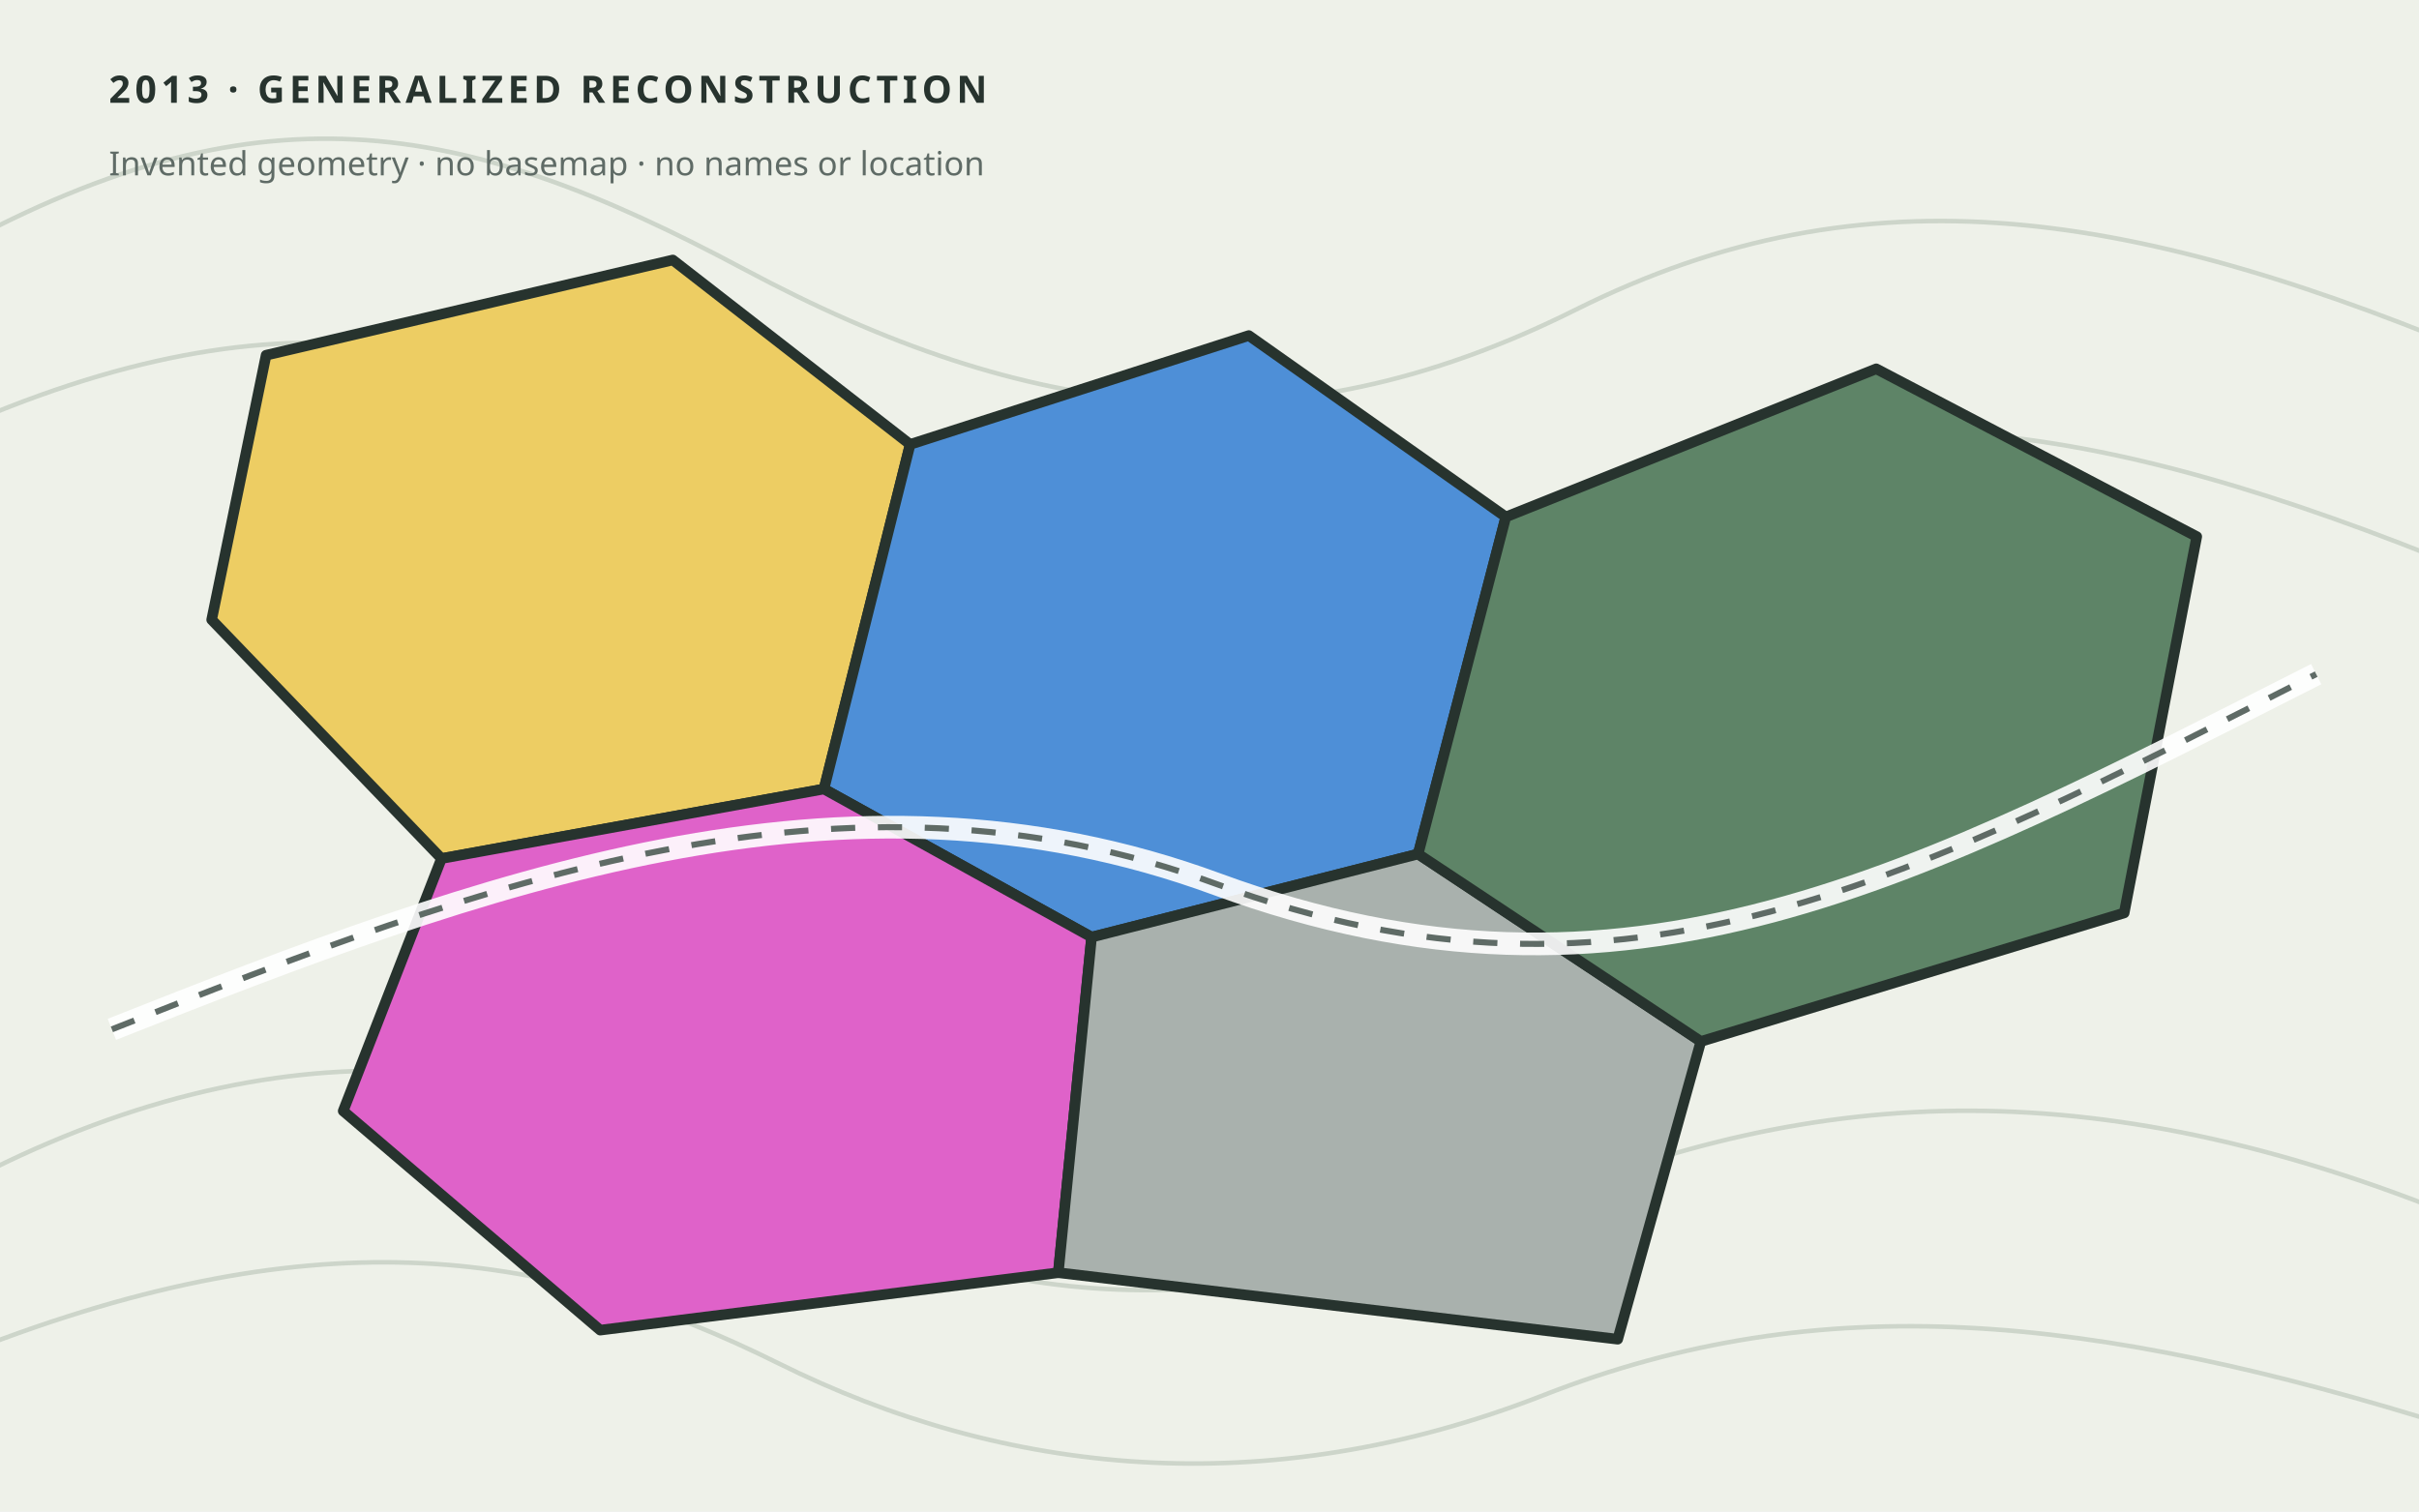
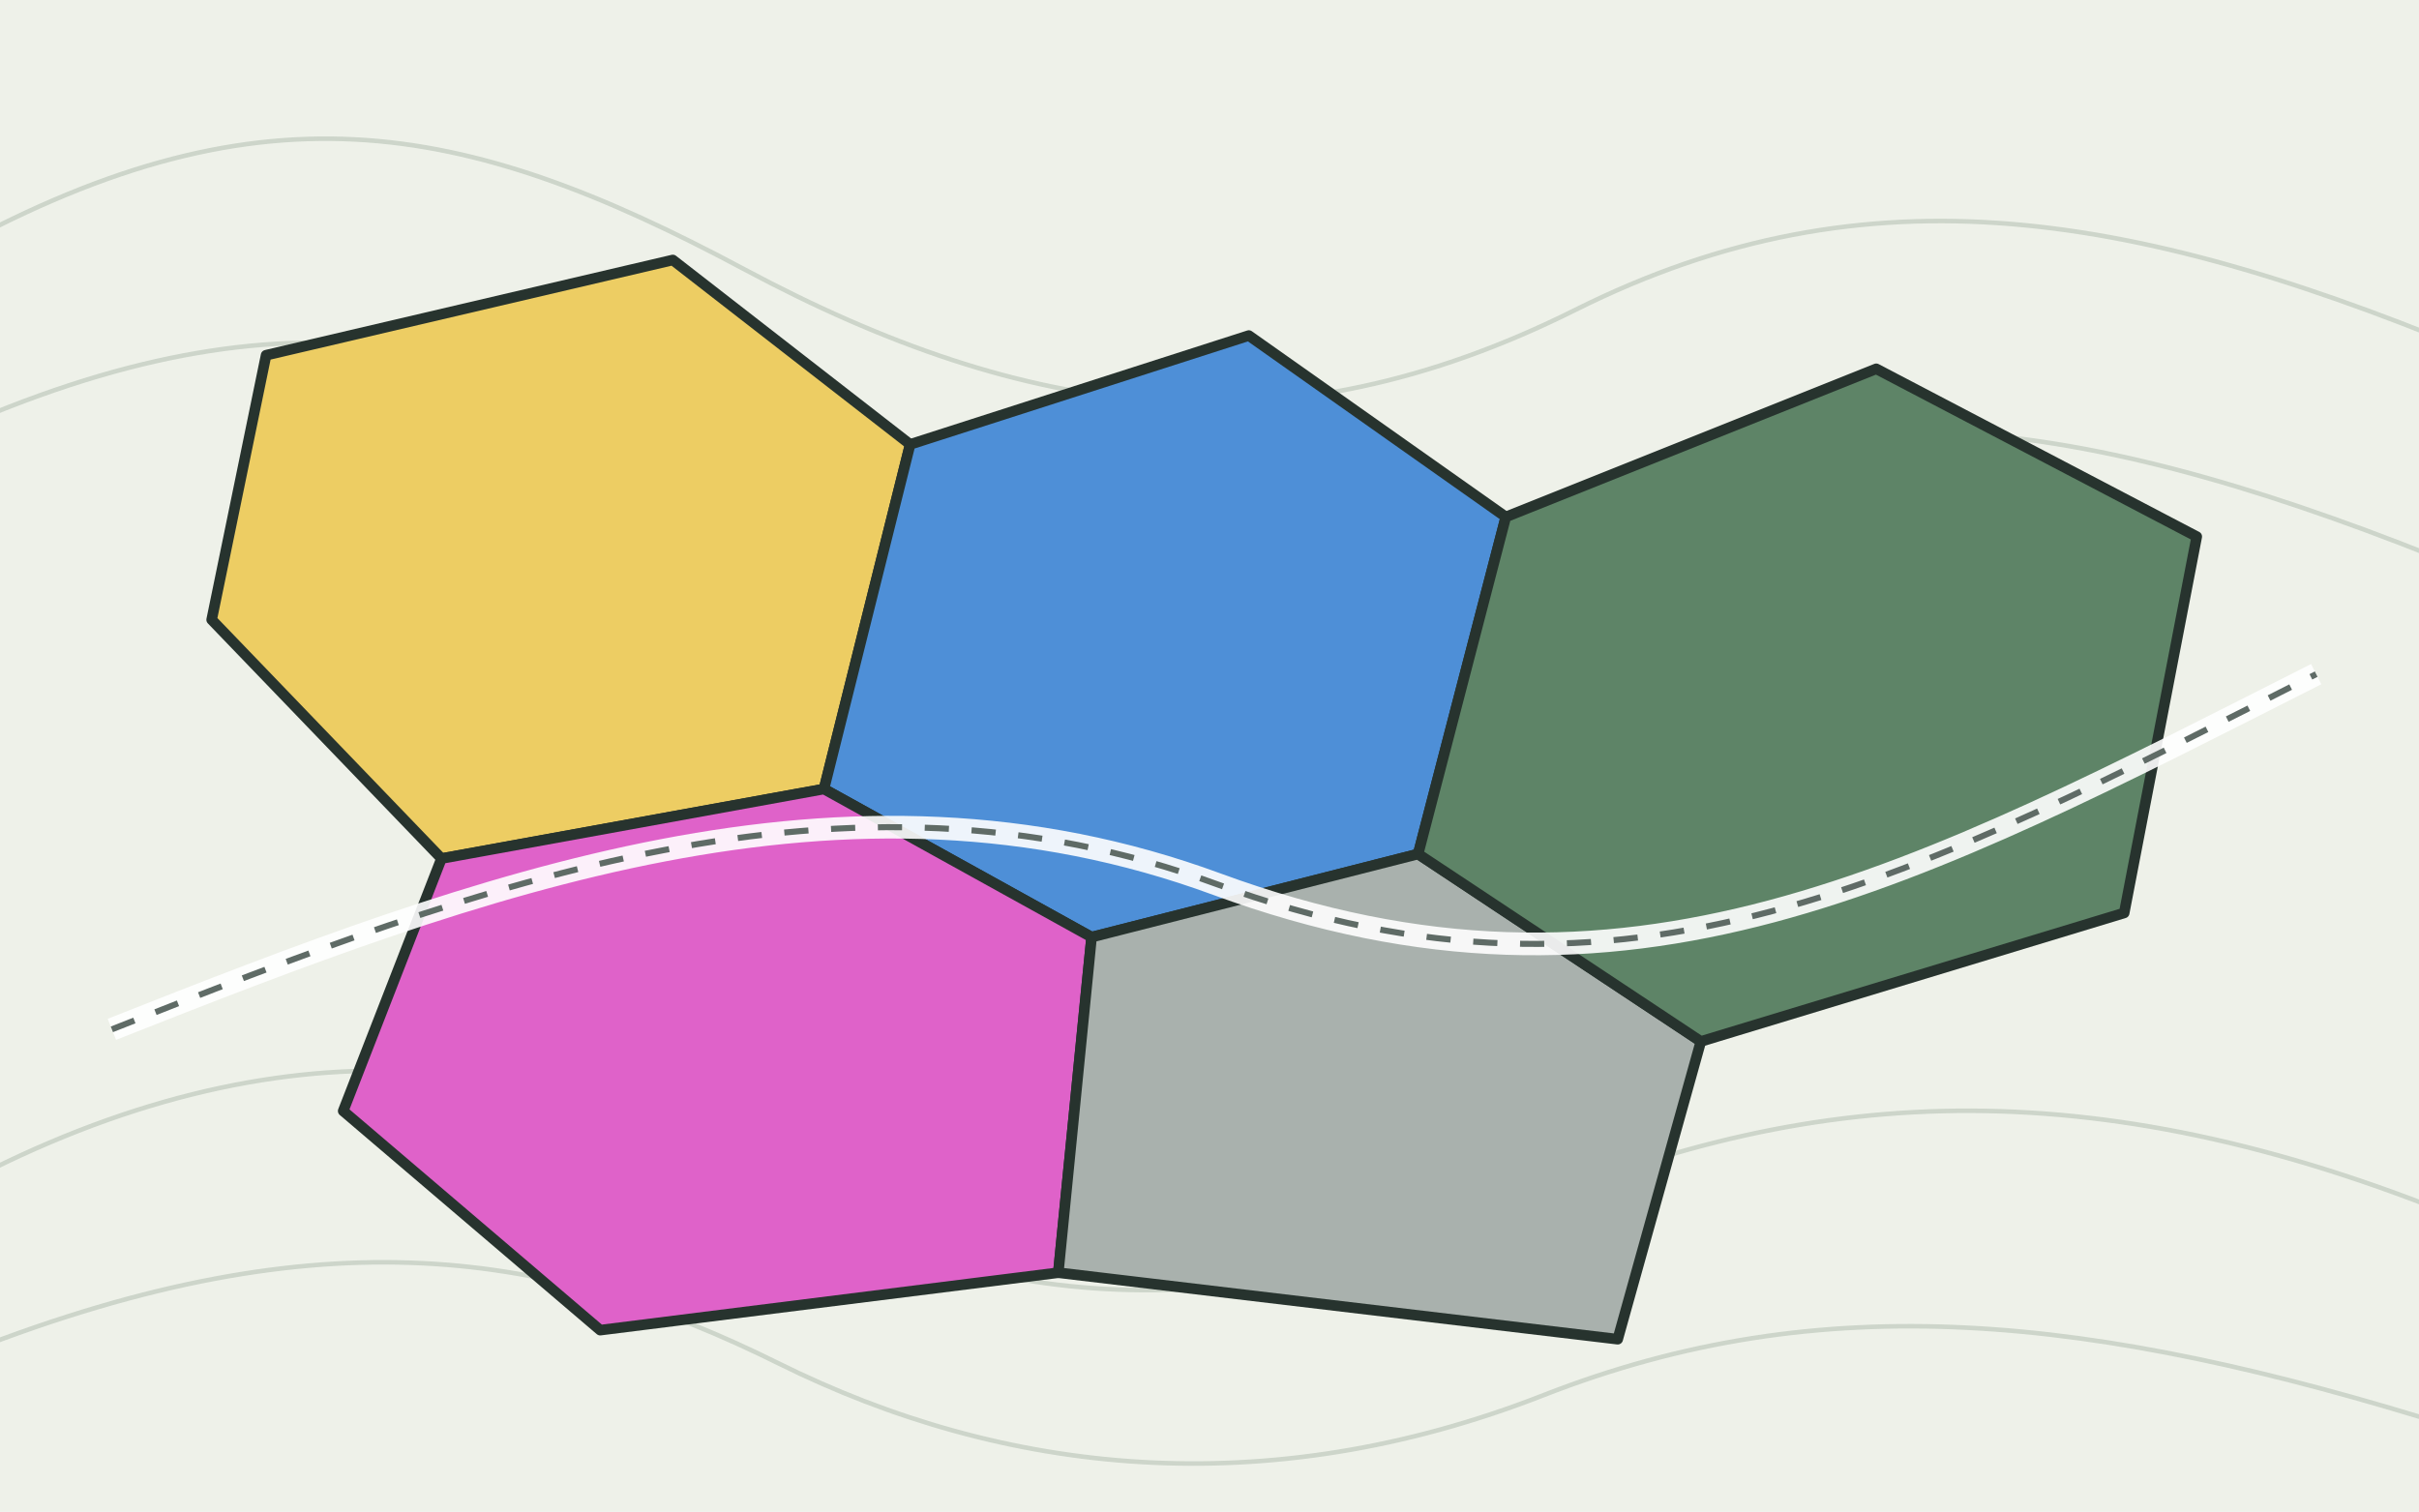
<svg xmlns="http://www.w3.org/2000/svg" width="1600" height="1000" viewBox="0 0 1600 1000" role="img" aria-labelledby="title desc">
  <rect width="1600" height="1000" fill="#eef1e9" />
  <g fill="none" stroke="#c4cec2" stroke-width="3" opacity=".8">
    <path d="M-40 170C170 52 305 78 492 178S848 302 1042 205s373-66 611 35" />
    <path d="M-25 282c225-98 369-55 520 45s346 108 536 13 375-58 625 47" />
    <path d="M-46 795c214-121 397-105 546-15s318 99 510 18 381-92 632 14" />
    <path d="M-20 894c235-92 386-66 535 8s322 93 506 21 362-54 601 21" />
  </g>
  <g stroke="#27332e" stroke-width="7" stroke-linejoin="round">
    <path d="M176 235 445 172 602 294 545 522 292 568 140 410Z" fill="#edcd63" />
    <path d="M602 294 826 222 996 342 938 565 722 620 545 522Z" fill="#4e8fd7" />
    <path d="m292 568 253-46 177 98-22 222-303 38-170-145Z" fill="#df62c9" />
    <path d="m722 620 216-55 187 124-55 197-370-44Z" fill="#a9b1ad" />
    <path d="m996 342 245-98 212 111-48 249-280 85-187-124Z" fill="#5e8467" />
  </g>
  <path d="M74 681c245-97 484-187 731-96 272 100 464-6 727-139" fill="none" stroke="#ffffff" stroke-width="15" opacity=".9" />
  <path d="M74 681c245-97 484-187 731-96 272 100 464-6 727-139" fill="none" stroke="#5f6b66" stroke-width="4" stroke-dasharray="16 15" />
-   <g transform="translate(72 68)" font-family="system-ui, sans-serif">
-     <text fill="#27332e" font-size="25" font-weight="700" letter-spacing="3">2013 · GENERALIZED RECONSTRUCTION</text>
-     <text y="48" fill="#5f6b66" font-size="22">Invented geometry · no basemap · no names or location</text>
-   </g>
</svg>
